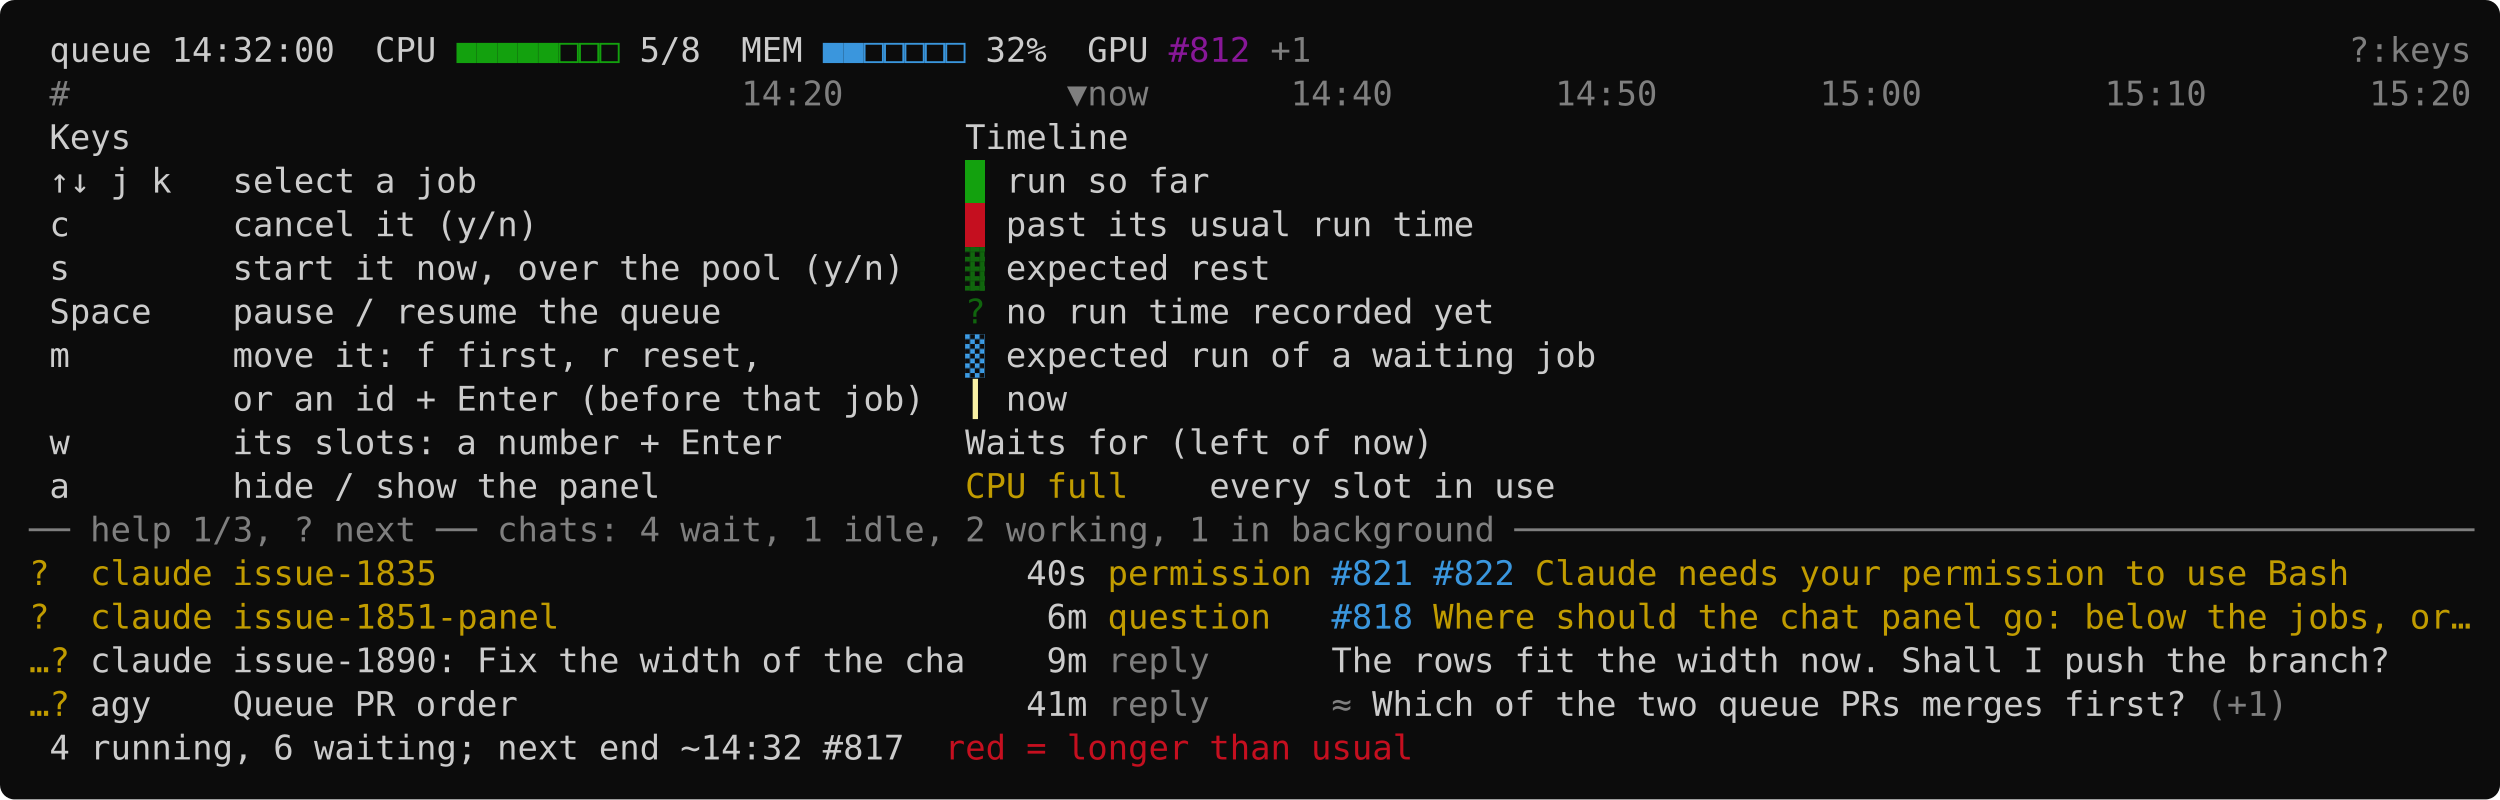
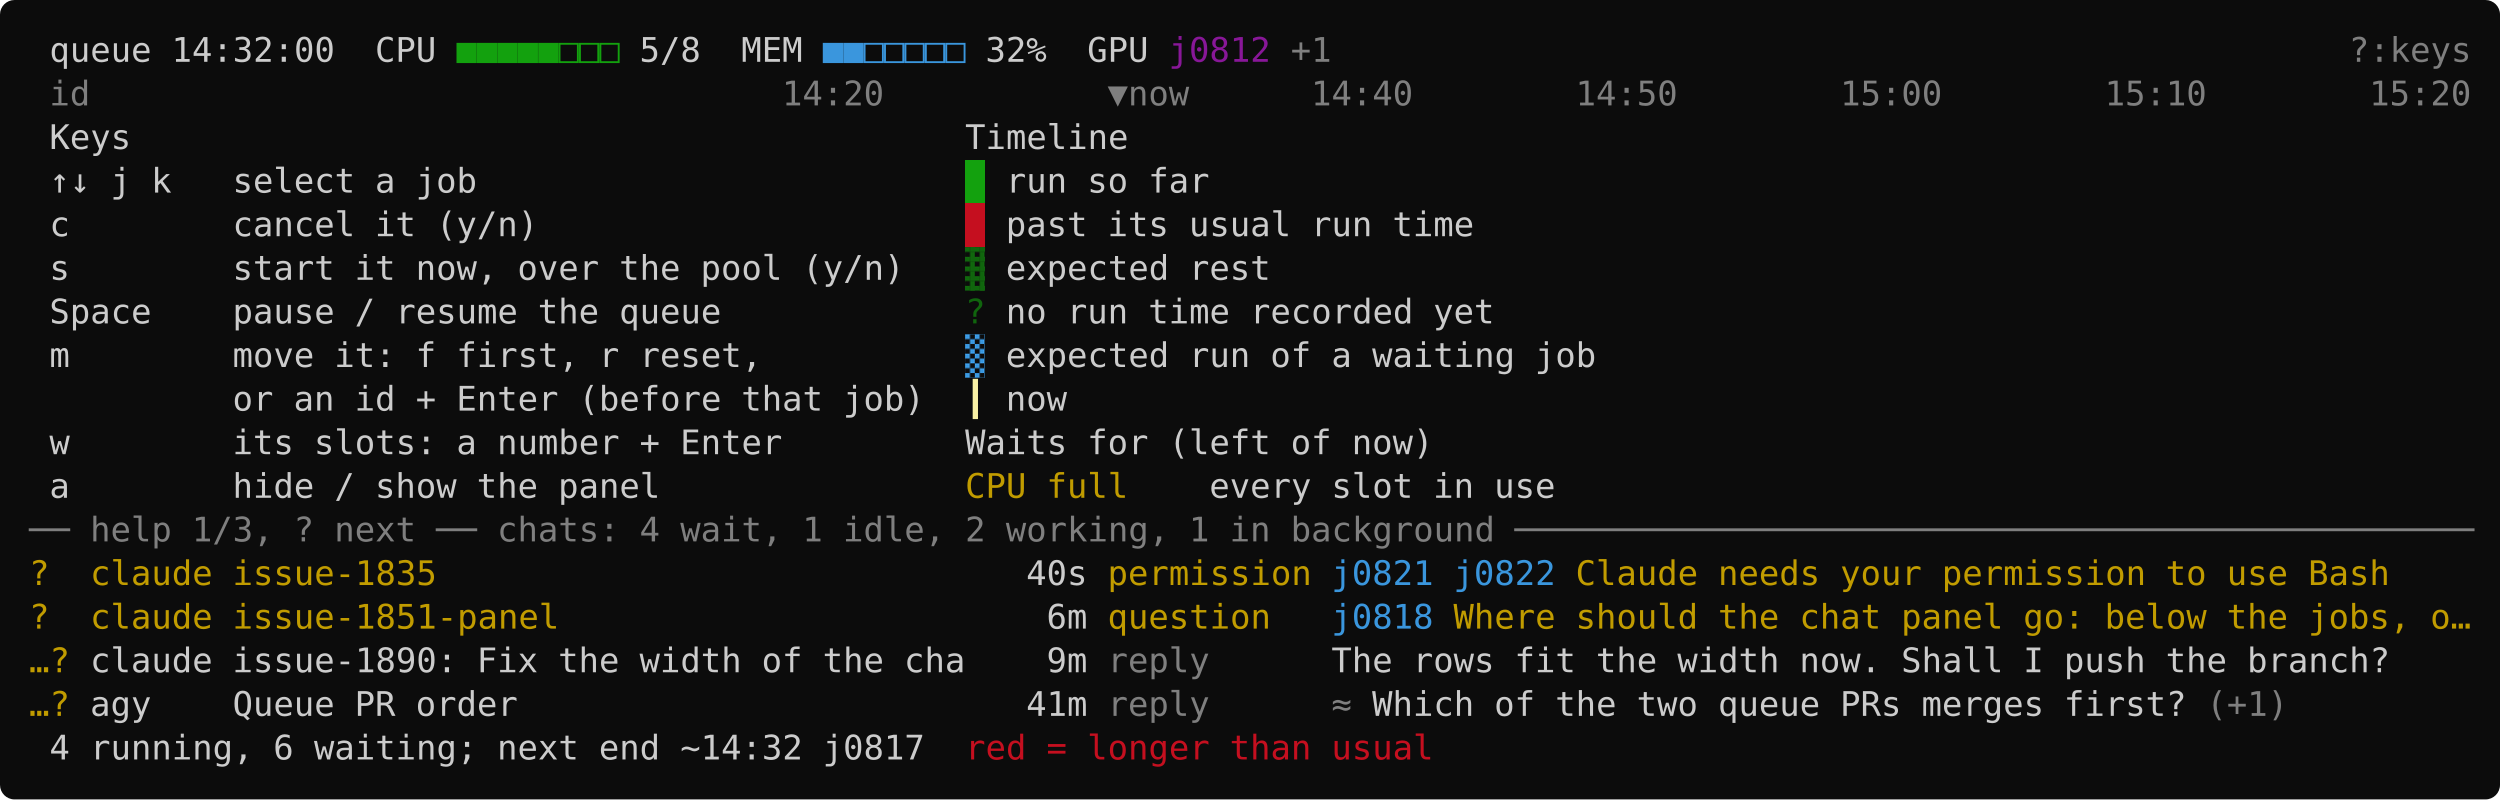
<svg xmlns="http://www.w3.org/2000/svg" width="1032" height="330" viewBox="0 0 1032 330">
  <defs>
    <pattern id="shade0" x="398.4" y="102" width="4" height="4" patternUnits="userSpaceOnUse" fill="#13a10e" fill-opacity="0.6">
      <rect x="0" y="0" width="2" height="2" />
      <rect x="2" y="2" width="2" height="2" />
      <rect x="2" y="0" width="2" height="2" />
    </pattern>
    <pattern id="shade1" x="398.4" y="138" width="4" height="4" patternUnits="userSpaceOnUse" fill="#3a96dd">
      <rect x="0" y="0" width="2" height="2" />
      <rect x="2" y="2" width="2" height="2" />
    </pattern>
  </defs>
  <rect width="100%" height="100%" rx="6" fill="#0c0c0c" />
  <g shape-rendering="crispEdges">
    <rect x="398.4" y="66" width="8.4" height="18" fill="#13a10e" />
    <rect x="398.4" y="84" width="8.4" height="18" fill="#c50f1f" />
    <rect x="398.4" y="102" width="8.4" height="18" fill="url(#shade0)" />
    <rect x="398.4" y="138" width="8.4" height="18" fill="url(#shade1)" />
  </g>
  <g font-family="'Cascadia Mono', 'Cascadia Code', Consolas, ui-monospace, SFMono-Regular, Menlo, 'DejaVu Sans Mono', monospace" font-size="14">
    <text y="25.5">
      <tspan x="20.4" textLength="42" lengthAdjust="spacingAndGlyphs" fill="#cccccc">queue</tspan>
      <tspan x="70.8" textLength="67.2" lengthAdjust="spacingAndGlyphs" fill="#cccccc">14:32:00</tspan>
      <tspan x="154.8" textLength="25.2" lengthAdjust="spacingAndGlyphs" fill="#cccccc">CPU</tspan>
      <tspan x="188.4" textLength="67.2" lengthAdjust="spacingAndGlyphs" fill="#13a10e">■■■■■□□□</tspan>
      <tspan x="264" textLength="25.2" lengthAdjust="spacingAndGlyphs" fill="#cccccc">5/8</tspan>
      <tspan x="306" textLength="25.2" lengthAdjust="spacingAndGlyphs" fill="#cccccc">MEM</tspan>
      <tspan x="339.6" textLength="58.8" lengthAdjust="spacingAndGlyphs" fill="#3a96dd">■■□□□□□</tspan>
      <tspan x="406.8" textLength="25.2" lengthAdjust="spacingAndGlyphs" fill="#cccccc">32%</tspan>
      <tspan x="448.8" textLength="25.2" lengthAdjust="spacingAndGlyphs" fill="#cccccc">GPU</tspan>
-       <tspan x="482.4" textLength="33.6" lengthAdjust="spacingAndGlyphs" fill="#881798">#812</tspan>
-       <tspan x="524.4" textLength="16.8" lengthAdjust="spacingAndGlyphs" fill="#cccccc" fill-opacity="0.6">+1</tspan>
+       <tspan x="482.4" textLength="42" lengthAdjust="spacingAndGlyphs" fill="#881798">j0812</tspan>
+       <tspan x="532.8" textLength="16.8" lengthAdjust="spacingAndGlyphs" fill="#cccccc" fill-opacity="0.6">+1</tspan>
      <tspan x="969.6" textLength="50.4" lengthAdjust="spacingAndGlyphs" fill="#cccccc" fill-opacity="0.6">?:keys</tspan>
    </text>
    <text y="43.5">
-       <tspan x="20.4" textLength="8.4" lengthAdjust="spacingAndGlyphs" fill="#cccccc" fill-opacity="0.6">#</tspan>
-       <tspan x="306" textLength="42" lengthAdjust="spacingAndGlyphs" fill="#cccccc" fill-opacity="0.6">14:20</tspan>
-       <tspan x="440.4" textLength="33.6" lengthAdjust="spacingAndGlyphs" fill="#cccccc" fill-opacity="0.6">▼now</tspan>
-       <tspan x="532.8" textLength="42" lengthAdjust="spacingAndGlyphs" fill="#cccccc" fill-opacity="0.6">14:40</tspan>
-       <tspan x="642" textLength="42" lengthAdjust="spacingAndGlyphs" fill="#cccccc" fill-opacity="0.6">14:50</tspan>
-       <tspan x="751.2" textLength="42" lengthAdjust="spacingAndGlyphs" fill="#cccccc" fill-opacity="0.6">15:00</tspan>
+       <tspan x="20.4" textLength="16.8" lengthAdjust="spacingAndGlyphs" fill="#cccccc" fill-opacity="0.6">id</tspan>
+       <tspan x="322.8" textLength="42" lengthAdjust="spacingAndGlyphs" fill="#cccccc" fill-opacity="0.6">14:20</tspan>
+       <tspan x="457.2" textLength="33.6" lengthAdjust="spacingAndGlyphs" fill="#cccccc" fill-opacity="0.6">▼now</tspan>
+       <tspan x="541.2" textLength="42" lengthAdjust="spacingAndGlyphs" fill="#cccccc" fill-opacity="0.6">14:40</tspan>
+       <tspan x="650.4" textLength="42" lengthAdjust="spacingAndGlyphs" fill="#cccccc" fill-opacity="0.6">14:50</tspan>
+       <tspan x="759.6" textLength="42" lengthAdjust="spacingAndGlyphs" fill="#cccccc" fill-opacity="0.6">15:00</tspan>
      <tspan x="868.8" textLength="42" lengthAdjust="spacingAndGlyphs" fill="#cccccc" fill-opacity="0.6">15:10</tspan>
      <tspan x="978" textLength="42" lengthAdjust="spacingAndGlyphs" fill="#cccccc" fill-opacity="0.6">15:20</tspan>
    </text>
    <text y="61.5">
      <tspan x="20.4" textLength="33.6" lengthAdjust="spacingAndGlyphs" fill="#cccccc">Keys</tspan>
      <tspan x="398.4" textLength="67.2" lengthAdjust="spacingAndGlyphs" fill="#cccccc">Timeline</tspan>
    </text>
    <text y="79.5">
      <tspan x="20.4" textLength="16.8" lengthAdjust="spacingAndGlyphs" fill="#cccccc">↑↓</tspan>
      <tspan x="45.6" textLength="8.4" lengthAdjust="spacingAndGlyphs" fill="#cccccc">j</tspan>
      <tspan x="62.4" textLength="8.4" lengthAdjust="spacingAndGlyphs" fill="#cccccc">k</tspan>
      <tspan x="96" textLength="50.4" lengthAdjust="spacingAndGlyphs" fill="#cccccc">select</tspan>
      <tspan x="154.8" textLength="8.4" lengthAdjust="spacingAndGlyphs" fill="#cccccc">a</tspan>
      <tspan x="171.6" textLength="25.2" lengthAdjust="spacingAndGlyphs" fill="#cccccc">job</tspan>
      <tspan x="415.2" textLength="25.2" lengthAdjust="spacingAndGlyphs" fill="#cccccc">run</tspan>
      <tspan x="448.8" textLength="16.8" lengthAdjust="spacingAndGlyphs" fill="#cccccc">so</tspan>
      <tspan x="474" textLength="25.2" lengthAdjust="spacingAndGlyphs" fill="#cccccc">far</tspan>
    </text>
    <text y="97.5">
      <tspan x="20.4" textLength="8.4" lengthAdjust="spacingAndGlyphs" fill="#cccccc">c</tspan>
      <tspan x="96" textLength="50.4" lengthAdjust="spacingAndGlyphs" fill="#cccccc">cancel</tspan>
      <tspan x="154.8" textLength="16.8" lengthAdjust="spacingAndGlyphs" fill="#cccccc">it</tspan>
      <tspan x="180" textLength="42" lengthAdjust="spacingAndGlyphs" fill="#cccccc">(y/n)</tspan>
      <tspan x="415.2" textLength="33.6" lengthAdjust="spacingAndGlyphs" fill="#cccccc">past</tspan>
      <tspan x="457.2" textLength="25.2" lengthAdjust="spacingAndGlyphs" fill="#cccccc">its</tspan>
      <tspan x="490.8" textLength="42" lengthAdjust="spacingAndGlyphs" fill="#cccccc">usual</tspan>
      <tspan x="541.2" textLength="25.2" lengthAdjust="spacingAndGlyphs" fill="#cccccc">run</tspan>
      <tspan x="574.8" textLength="33.6" lengthAdjust="spacingAndGlyphs" fill="#cccccc">time</tspan>
    </text>
    <text y="115.5">
      <tspan x="20.4" textLength="8.4" lengthAdjust="spacingAndGlyphs" fill="#cccccc">s</tspan>
      <tspan x="96" textLength="42" lengthAdjust="spacingAndGlyphs" fill="#cccccc">start</tspan>
      <tspan x="146.4" textLength="16.8" lengthAdjust="spacingAndGlyphs" fill="#cccccc">it</tspan>
      <tspan x="171.6" textLength="33.6" lengthAdjust="spacingAndGlyphs" fill="#cccccc">now,</tspan>
      <tspan x="213.6" textLength="33.6" lengthAdjust="spacingAndGlyphs" fill="#cccccc">over</tspan>
      <tspan x="255.6" textLength="25.2" lengthAdjust="spacingAndGlyphs" fill="#cccccc">the</tspan>
      <tspan x="289.2" textLength="33.6" lengthAdjust="spacingAndGlyphs" fill="#cccccc">pool</tspan>
      <tspan x="331.2" textLength="42" lengthAdjust="spacingAndGlyphs" fill="#cccccc">(y/n)</tspan>
      <tspan x="415.2" textLength="67.2" lengthAdjust="spacingAndGlyphs" fill="#cccccc">expected</tspan>
      <tspan x="490.8" textLength="33.6" lengthAdjust="spacingAndGlyphs" fill="#cccccc">rest</tspan>
    </text>
    <text y="133.5">
      <tspan x="20.4" textLength="42" lengthAdjust="spacingAndGlyphs" fill="#cccccc">Space</tspan>
      <tspan x="96" textLength="42" lengthAdjust="spacingAndGlyphs" fill="#cccccc">pause</tspan>
      <tspan x="146.4" textLength="8.4" lengthAdjust="spacingAndGlyphs" fill="#cccccc">/</tspan>
      <tspan x="163.2" textLength="50.4" lengthAdjust="spacingAndGlyphs" fill="#cccccc">resume</tspan>
      <tspan x="222" textLength="25.2" lengthAdjust="spacingAndGlyphs" fill="#cccccc">the</tspan>
      <tspan x="255.6" textLength="42" lengthAdjust="spacingAndGlyphs" fill="#cccccc">queue</tspan>
      <tspan x="398.4" textLength="8.4" lengthAdjust="spacingAndGlyphs" fill="#13a10e" fill-opacity="0.6">?</tspan>
      <tspan x="415.2" textLength="16.8" lengthAdjust="spacingAndGlyphs" fill="#cccccc">no</tspan>
      <tspan x="440.4" textLength="25.2" lengthAdjust="spacingAndGlyphs" fill="#cccccc">run</tspan>
      <tspan x="474" textLength="33.6" lengthAdjust="spacingAndGlyphs" fill="#cccccc">time</tspan>
      <tspan x="516" textLength="67.2" lengthAdjust="spacingAndGlyphs" fill="#cccccc">recorded</tspan>
      <tspan x="591.6" textLength="25.2" lengthAdjust="spacingAndGlyphs" fill="#cccccc">yet</tspan>
    </text>
    <text y="151.5">
      <tspan x="20.4" textLength="8.4" lengthAdjust="spacingAndGlyphs" fill="#cccccc">m</tspan>
      <tspan x="96" textLength="33.6" lengthAdjust="spacingAndGlyphs" fill="#cccccc">move</tspan>
      <tspan x="138" textLength="25.2" lengthAdjust="spacingAndGlyphs" fill="#cccccc">it:</tspan>
      <tspan x="171.6" textLength="8.4" lengthAdjust="spacingAndGlyphs" fill="#cccccc">f</tspan>
      <tspan x="188.4" textLength="50.4" lengthAdjust="spacingAndGlyphs" fill="#cccccc">first,</tspan>
      <tspan x="247.2" textLength="8.4" lengthAdjust="spacingAndGlyphs" fill="#cccccc">r</tspan>
      <tspan x="264" textLength="50.4" lengthAdjust="spacingAndGlyphs" fill="#cccccc">reset,</tspan>
      <tspan x="415.2" textLength="67.2" lengthAdjust="spacingAndGlyphs" fill="#cccccc">expected</tspan>
      <tspan x="490.8" textLength="25.2" lengthAdjust="spacingAndGlyphs" fill="#cccccc">run</tspan>
      <tspan x="524.4" textLength="16.8" lengthAdjust="spacingAndGlyphs" fill="#cccccc">of</tspan>
      <tspan x="549.6" textLength="8.4" lengthAdjust="spacingAndGlyphs" fill="#cccccc">a</tspan>
      <tspan x="566.4" textLength="58.8" lengthAdjust="spacingAndGlyphs" fill="#cccccc">waiting</tspan>
      <tspan x="633.6" textLength="25.2" lengthAdjust="spacingAndGlyphs" fill="#cccccc">job</tspan>
    </text>
    <text y="169.5">
      <tspan x="96" textLength="16.8" lengthAdjust="spacingAndGlyphs" fill="#cccccc">or</tspan>
      <tspan x="121.2" textLength="16.8" lengthAdjust="spacingAndGlyphs" fill="#cccccc">an</tspan>
      <tspan x="146.4" textLength="16.8" lengthAdjust="spacingAndGlyphs" fill="#cccccc">id</tspan>
      <tspan x="171.6" textLength="8.4" lengthAdjust="spacingAndGlyphs" fill="#cccccc">+</tspan>
      <tspan x="188.4" textLength="42" lengthAdjust="spacingAndGlyphs" fill="#cccccc">Enter</tspan>
      <tspan x="238.8" textLength="58.8" lengthAdjust="spacingAndGlyphs" fill="#cccccc">(before</tspan>
      <tspan x="306" textLength="33.6" lengthAdjust="spacingAndGlyphs" fill="#cccccc">that</tspan>
      <tspan x="348" textLength="33.6" lengthAdjust="spacingAndGlyphs" fill="#cccccc">job)</tspan>
      <tspan x="398.4" textLength="8.4" lengthAdjust="spacingAndGlyphs" fill="#f9f1a5">┃</tspan>
      <tspan x="415.2" textLength="25.2" lengthAdjust="spacingAndGlyphs" fill="#cccccc">now</tspan>
    </text>
    <text y="187.5">
      <tspan x="20.4" textLength="8.4" lengthAdjust="spacingAndGlyphs" fill="#cccccc">w</tspan>
      <tspan x="96" textLength="25.2" lengthAdjust="spacingAndGlyphs" fill="#cccccc">its</tspan>
      <tspan x="129.6" textLength="50.4" lengthAdjust="spacingAndGlyphs" fill="#cccccc">slots:</tspan>
      <tspan x="188.4" textLength="8.4" lengthAdjust="spacingAndGlyphs" fill="#cccccc">a</tspan>
      <tspan x="205.2" textLength="50.4" lengthAdjust="spacingAndGlyphs" fill="#cccccc">number</tspan>
      <tspan x="264" textLength="8.4" lengthAdjust="spacingAndGlyphs" fill="#cccccc">+</tspan>
      <tspan x="280.8" textLength="42" lengthAdjust="spacingAndGlyphs" fill="#cccccc">Enter</tspan>
      <tspan x="398.4" textLength="42" lengthAdjust="spacingAndGlyphs" fill="#cccccc">Waits</tspan>
      <tspan x="448.8" textLength="25.2" lengthAdjust="spacingAndGlyphs" fill="#cccccc">for</tspan>
      <tspan x="482.4" textLength="42" lengthAdjust="spacingAndGlyphs" fill="#cccccc">(left</tspan>
      <tspan x="532.8" textLength="16.8" lengthAdjust="spacingAndGlyphs" fill="#cccccc">of</tspan>
      <tspan x="558" textLength="33.6" lengthAdjust="spacingAndGlyphs" fill="#cccccc">now)</tspan>
    </text>
    <text y="205.5">
      <tspan x="20.4" textLength="8.4" lengthAdjust="spacingAndGlyphs" fill="#cccccc">a</tspan>
      <tspan x="96" textLength="33.6" lengthAdjust="spacingAndGlyphs" fill="#cccccc">hide</tspan>
      <tspan x="138" textLength="8.4" lengthAdjust="spacingAndGlyphs" fill="#cccccc">/</tspan>
      <tspan x="154.8" textLength="33.6" lengthAdjust="spacingAndGlyphs" fill="#cccccc">show</tspan>
      <tspan x="196.8" textLength="25.2" lengthAdjust="spacingAndGlyphs" fill="#cccccc">the</tspan>
      <tspan x="230.4" textLength="42" lengthAdjust="spacingAndGlyphs" fill="#cccccc">panel</tspan>
      <tspan x="398.4" textLength="25.2" lengthAdjust="spacingAndGlyphs" fill="#c19c00">CPU</tspan>
      <tspan x="432" textLength="33.6" lengthAdjust="spacingAndGlyphs" fill="#c19c00">full</tspan>
      <tspan x="499.2" textLength="42" lengthAdjust="spacingAndGlyphs" fill="#cccccc">every</tspan>
      <tspan x="549.6" textLength="33.6" lengthAdjust="spacingAndGlyphs" fill="#cccccc">slot</tspan>
      <tspan x="591.6" textLength="16.8" lengthAdjust="spacingAndGlyphs" fill="#cccccc">in</tspan>
      <tspan x="616.8" textLength="25.2" lengthAdjust="spacingAndGlyphs" fill="#cccccc">use</tspan>
    </text>
    <text y="223.5">
      <tspan x="12" textLength="16.8" lengthAdjust="spacingAndGlyphs" fill="#cccccc" fill-opacity="0.6">──</tspan>
      <tspan x="37.2" textLength="33.6" lengthAdjust="spacingAndGlyphs" fill="#cccccc" fill-opacity="0.6">help</tspan>
      <tspan x="79.2" textLength="33.6" lengthAdjust="spacingAndGlyphs" fill="#cccccc" fill-opacity="0.6">1/3,</tspan>
      <tspan x="121.2" textLength="8.4" lengthAdjust="spacingAndGlyphs" fill="#cccccc" fill-opacity="0.6">?</tspan>
      <tspan x="138" textLength="33.6" lengthAdjust="spacingAndGlyphs" fill="#cccccc" fill-opacity="0.6">next</tspan>
      <tspan x="180" textLength="16.8" lengthAdjust="spacingAndGlyphs" fill="#cccccc" fill-opacity="0.6">──</tspan>
      <tspan x="205.2" textLength="50.4" lengthAdjust="spacingAndGlyphs" fill="#cccccc" fill-opacity="0.6">chats:</tspan>
      <tspan x="264" textLength="8.4" lengthAdjust="spacingAndGlyphs" fill="#cccccc" fill-opacity="0.6">4</tspan>
      <tspan x="280.8" textLength="42" lengthAdjust="spacingAndGlyphs" fill="#cccccc" fill-opacity="0.6">wait,</tspan>
      <tspan x="331.2" textLength="8.4" lengthAdjust="spacingAndGlyphs" fill="#cccccc" fill-opacity="0.6">1</tspan>
      <tspan x="348" textLength="42" lengthAdjust="spacingAndGlyphs" fill="#cccccc" fill-opacity="0.6">idle,</tspan>
      <tspan x="398.4" textLength="8.4" lengthAdjust="spacingAndGlyphs" fill="#cccccc" fill-opacity="0.6">2</tspan>
      <tspan x="415.2" textLength="67.2" lengthAdjust="spacingAndGlyphs" fill="#cccccc" fill-opacity="0.6">working,</tspan>
      <tspan x="490.8" textLength="8.4" lengthAdjust="spacingAndGlyphs" fill="#cccccc" fill-opacity="0.6">1</tspan>
      <tspan x="507.6" textLength="16.8" lengthAdjust="spacingAndGlyphs" fill="#cccccc" fill-opacity="0.6">in</tspan>
      <tspan x="532.8" textLength="84" lengthAdjust="spacingAndGlyphs" fill="#cccccc" fill-opacity="0.6">background</tspan>
      <tspan x="625.2" textLength="394.8" lengthAdjust="spacingAndGlyphs" fill="#cccccc" fill-opacity="0.6">───────────────────────────────────────────────</tspan>
    </text>
    <text y="241.5">
      <tspan x="12" textLength="8.4" lengthAdjust="spacingAndGlyphs" fill="#c19c00">?</tspan>
      <tspan x="37.2" textLength="50.4" lengthAdjust="spacingAndGlyphs" fill="#c19c00">claude</tspan>
      <tspan x="96" textLength="84" lengthAdjust="spacingAndGlyphs" fill="#c19c00">issue-1835</tspan>
      <tspan x="423.6" textLength="25.2" lengthAdjust="spacingAndGlyphs" fill="#cccccc">40s</tspan>
      <tspan x="457.2" textLength="84" lengthAdjust="spacingAndGlyphs" fill="#c19c00">permission</tspan>
-       <tspan x="549.6" textLength="33.6" lengthAdjust="spacingAndGlyphs" fill="#3a96dd">#821</tspan>
-       <tspan x="591.6" textLength="33.6" lengthAdjust="spacingAndGlyphs" fill="#3a96dd">#822</tspan>
-       <tspan x="633.6" textLength="50.4" lengthAdjust="spacingAndGlyphs" fill="#c19c00">Claude</tspan>
-       <tspan x="692.4" textLength="42" lengthAdjust="spacingAndGlyphs" fill="#c19c00">needs</tspan>
-       <tspan x="742.8" textLength="33.6" lengthAdjust="spacingAndGlyphs" fill="#c19c00">your</tspan>
-       <tspan x="784.8" textLength="84" lengthAdjust="spacingAndGlyphs" fill="#c19c00">permission</tspan>
-       <tspan x="877.2" textLength="16.8" lengthAdjust="spacingAndGlyphs" fill="#c19c00">to</tspan>
-       <tspan x="902.4" textLength="25.2" lengthAdjust="spacingAndGlyphs" fill="#c19c00">use</tspan>
-       <tspan x="936" textLength="33.6" lengthAdjust="spacingAndGlyphs" fill="#c19c00">Bash</tspan>
+       <tspan x="549.6" textLength="42" lengthAdjust="spacingAndGlyphs" fill="#3a96dd">j0821</tspan>
+       <tspan x="600" textLength="42" lengthAdjust="spacingAndGlyphs" fill="#3a96dd">j0822</tspan>
+       <tspan x="650.4" textLength="50.4" lengthAdjust="spacingAndGlyphs" fill="#c19c00">Claude</tspan>
+       <tspan x="709.2" textLength="42" lengthAdjust="spacingAndGlyphs" fill="#c19c00">needs</tspan>
+       <tspan x="759.6" textLength="33.6" lengthAdjust="spacingAndGlyphs" fill="#c19c00">your</tspan>
+       <tspan x="801.6" textLength="84" lengthAdjust="spacingAndGlyphs" fill="#c19c00">permission</tspan>
+       <tspan x="894" textLength="16.8" lengthAdjust="spacingAndGlyphs" fill="#c19c00">to</tspan>
+       <tspan x="919.2" textLength="25.2" lengthAdjust="spacingAndGlyphs" fill="#c19c00">use</tspan>
+       <tspan x="952.8" textLength="33.6" lengthAdjust="spacingAndGlyphs" fill="#c19c00">Bash</tspan>
    </text>
    <text y="259.5">
      <tspan x="12" textLength="8.4" lengthAdjust="spacingAndGlyphs" fill="#c19c00">?</tspan>
      <tspan x="37.2" textLength="50.4" lengthAdjust="spacingAndGlyphs" fill="#c19c00">claude</tspan>
      <tspan x="96" textLength="134.4" lengthAdjust="spacingAndGlyphs" fill="#c19c00">issue-1851-panel</tspan>
      <tspan x="432" textLength="16.8" lengthAdjust="spacingAndGlyphs" fill="#cccccc">6m</tspan>
      <tspan x="457.2" textLength="67.2" lengthAdjust="spacingAndGlyphs" fill="#c19c00">question</tspan>
-       <tspan x="549.6" textLength="33.6" lengthAdjust="spacingAndGlyphs" fill="#3a96dd">#818</tspan>
-       <tspan x="591.6" textLength="42" lengthAdjust="spacingAndGlyphs" fill="#c19c00">Where</tspan>
-       <tspan x="642" textLength="50.4" lengthAdjust="spacingAndGlyphs" fill="#c19c00">should</tspan>
-       <tspan x="700.8" textLength="25.2" lengthAdjust="spacingAndGlyphs" fill="#c19c00">the</tspan>
-       <tspan x="734.4" textLength="33.6" lengthAdjust="spacingAndGlyphs" fill="#c19c00">chat</tspan>
-       <tspan x="776.4" textLength="42" lengthAdjust="spacingAndGlyphs" fill="#c19c00">panel</tspan>
-       <tspan x="826.8" textLength="25.2" lengthAdjust="spacingAndGlyphs" fill="#c19c00">go:</tspan>
-       <tspan x="860.4" textLength="42" lengthAdjust="spacingAndGlyphs" fill="#c19c00">below</tspan>
-       <tspan x="910.8" textLength="25.2" lengthAdjust="spacingAndGlyphs" fill="#c19c00">the</tspan>
-       <tspan x="944.4" textLength="42" lengthAdjust="spacingAndGlyphs" fill="#c19c00">jobs,</tspan>
-       <tspan x="994.8" textLength="25.2" lengthAdjust="spacingAndGlyphs" fill="#c19c00">or…</tspan>
+       <tspan x="549.6" textLength="42" lengthAdjust="spacingAndGlyphs" fill="#3a96dd">j0818</tspan>
+       <tspan x="600" textLength="42" lengthAdjust="spacingAndGlyphs" fill="#c19c00">Where</tspan>
+       <tspan x="650.4" textLength="50.4" lengthAdjust="spacingAndGlyphs" fill="#c19c00">should</tspan>
+       <tspan x="709.2" textLength="25.2" lengthAdjust="spacingAndGlyphs" fill="#c19c00">the</tspan>
+       <tspan x="742.8" textLength="33.6" lengthAdjust="spacingAndGlyphs" fill="#c19c00">chat</tspan>
+       <tspan x="784.8" textLength="42" lengthAdjust="spacingAndGlyphs" fill="#c19c00">panel</tspan>
+       <tspan x="835.2" textLength="25.2" lengthAdjust="spacingAndGlyphs" fill="#c19c00">go:</tspan>
+       <tspan x="868.8" textLength="42" lengthAdjust="spacingAndGlyphs" fill="#c19c00">below</tspan>
+       <tspan x="919.2" textLength="25.2" lengthAdjust="spacingAndGlyphs" fill="#c19c00">the</tspan>
+       <tspan x="952.8" textLength="42" lengthAdjust="spacingAndGlyphs" fill="#c19c00">jobs,</tspan>
+       <tspan x="1003.2" textLength="16.8" lengthAdjust="spacingAndGlyphs" fill="#c19c00">o…</tspan>
    </text>
    <text y="277.5">
      <tspan x="12" textLength="16.8" lengthAdjust="spacingAndGlyphs" fill="#c19c00">…?</tspan>
      <tspan x="37.2" textLength="50.4" lengthAdjust="spacingAndGlyphs" fill="#cccccc">claude</tspan>
      <tspan x="96" textLength="92.4" lengthAdjust="spacingAndGlyphs" fill="#cccccc">issue-1890:</tspan>
      <tspan x="196.8" textLength="25.2" lengthAdjust="spacingAndGlyphs" fill="#cccccc">Fix</tspan>
      <tspan x="230.4" textLength="25.2" lengthAdjust="spacingAndGlyphs" fill="#cccccc">the</tspan>
      <tspan x="264" textLength="42" lengthAdjust="spacingAndGlyphs" fill="#cccccc">width</tspan>
      <tspan x="314.4" textLength="16.8" lengthAdjust="spacingAndGlyphs" fill="#cccccc">of</tspan>
      <tspan x="339.6" textLength="25.2" lengthAdjust="spacingAndGlyphs" fill="#cccccc">the</tspan>
      <tspan x="373.2" textLength="25.2" lengthAdjust="spacingAndGlyphs" fill="#cccccc">cha</tspan>
      <tspan x="432" textLength="16.8" lengthAdjust="spacingAndGlyphs" fill="#cccccc">9m</tspan>
      <tspan x="457.2" textLength="42" lengthAdjust="spacingAndGlyphs" fill="#cccccc" fill-opacity="0.6">reply</tspan>
      <tspan x="549.6" textLength="25.2" lengthAdjust="spacingAndGlyphs" fill="#cccccc">The</tspan>
      <tspan x="583.2" textLength="33.6" lengthAdjust="spacingAndGlyphs" fill="#cccccc">rows</tspan>
      <tspan x="625.2" textLength="25.2" lengthAdjust="spacingAndGlyphs" fill="#cccccc">fit</tspan>
      <tspan x="658.8" textLength="25.2" lengthAdjust="spacingAndGlyphs" fill="#cccccc">the</tspan>
      <tspan x="692.4" textLength="42" lengthAdjust="spacingAndGlyphs" fill="#cccccc">width</tspan>
      <tspan x="742.8" textLength="33.6" lengthAdjust="spacingAndGlyphs" fill="#cccccc">now.</tspan>
      <tspan x="784.8" textLength="42" lengthAdjust="spacingAndGlyphs" fill="#cccccc">Shall</tspan>
      <tspan x="835.2" textLength="8.4" lengthAdjust="spacingAndGlyphs" fill="#cccccc">I</tspan>
      <tspan x="852" textLength="33.6" lengthAdjust="spacingAndGlyphs" fill="#cccccc">push</tspan>
      <tspan x="894" textLength="25.2" lengthAdjust="spacingAndGlyphs" fill="#cccccc">the</tspan>
      <tspan x="927.6" textLength="58.8" lengthAdjust="spacingAndGlyphs" fill="#cccccc">branch?</tspan>
    </text>
    <text y="295.5">
      <tspan x="12" textLength="16.8" lengthAdjust="spacingAndGlyphs" fill="#c19c00">…?</tspan>
      <tspan x="37.2" textLength="25.2" lengthAdjust="spacingAndGlyphs" fill="#cccccc">agy</tspan>
      <tspan x="96" textLength="42" lengthAdjust="spacingAndGlyphs" fill="#cccccc">Queue</tspan>
      <tspan x="146.4" textLength="16.8" lengthAdjust="spacingAndGlyphs" fill="#cccccc">PR</tspan>
      <tspan x="171.6" textLength="42" lengthAdjust="spacingAndGlyphs" fill="#cccccc">order</tspan>
      <tspan x="423.6" textLength="25.2" lengthAdjust="spacingAndGlyphs" fill="#cccccc">41m</tspan>
      <tspan x="457.2" textLength="42" lengthAdjust="spacingAndGlyphs" fill="#cccccc" fill-opacity="0.6">reply</tspan>
      <tspan x="549.6" textLength="8.4" lengthAdjust="spacingAndGlyphs" fill="#cccccc" fill-opacity="0.6">≈</tspan>
      <tspan x="566.4" textLength="42" lengthAdjust="spacingAndGlyphs" fill="#cccccc">Which</tspan>
      <tspan x="616.8" textLength="16.8" lengthAdjust="spacingAndGlyphs" fill="#cccccc">of</tspan>
      <tspan x="642" textLength="25.2" lengthAdjust="spacingAndGlyphs" fill="#cccccc">the</tspan>
      <tspan x="675.6" textLength="25.2" lengthAdjust="spacingAndGlyphs" fill="#cccccc">two</tspan>
      <tspan x="709.2" textLength="42" lengthAdjust="spacingAndGlyphs" fill="#cccccc">queue</tspan>
      <tspan x="759.6" textLength="25.2" lengthAdjust="spacingAndGlyphs" fill="#cccccc">PRs</tspan>
      <tspan x="793.2" textLength="50.4" lengthAdjust="spacingAndGlyphs" fill="#cccccc">merges</tspan>
      <tspan x="852" textLength="50.4" lengthAdjust="spacingAndGlyphs" fill="#cccccc">first?</tspan>
      <tspan x="910.8" textLength="33.6" lengthAdjust="spacingAndGlyphs" fill="#cccccc" fill-opacity="0.6">(+1)</tspan>
    </text>
    <text y="313.5">
      <tspan x="20.4" textLength="8.4" lengthAdjust="spacingAndGlyphs" fill="#cccccc">4</tspan>
      <tspan x="37.2" textLength="67.2" lengthAdjust="spacingAndGlyphs" fill="#cccccc">running,</tspan>
      <tspan x="112.8" textLength="8.4" lengthAdjust="spacingAndGlyphs" fill="#cccccc">6</tspan>
      <tspan x="129.6" textLength="67.2" lengthAdjust="spacingAndGlyphs" fill="#cccccc">waiting;</tspan>
      <tspan x="205.2" textLength="33.6" lengthAdjust="spacingAndGlyphs" fill="#cccccc">next</tspan>
      <tspan x="247.2" textLength="25.2" lengthAdjust="spacingAndGlyphs" fill="#cccccc">end</tspan>
      <tspan x="280.8" textLength="50.4" lengthAdjust="spacingAndGlyphs" fill="#cccccc">~14:32</tspan>
-       <tspan x="339.6" textLength="33.6" lengthAdjust="spacingAndGlyphs" fill="#cccccc">#817</tspan>
-       <tspan x="390" textLength="25.2" lengthAdjust="spacingAndGlyphs" fill="#c50f1f">red</tspan>
-       <tspan x="423.6" textLength="8.4" lengthAdjust="spacingAndGlyphs" fill="#c50f1f">=</tspan>
-       <tspan x="440.4" textLength="50.4" lengthAdjust="spacingAndGlyphs" fill="#c50f1f">longer</tspan>
-       <tspan x="499.2" textLength="33.6" lengthAdjust="spacingAndGlyphs" fill="#c50f1f">than</tspan>
-       <tspan x="541.2" textLength="42" lengthAdjust="spacingAndGlyphs" fill="#c50f1f">usual</tspan>
+       <tspan x="339.6" textLength="42" lengthAdjust="spacingAndGlyphs" fill="#cccccc">j0817</tspan>
+       <tspan x="398.4" textLength="25.2" lengthAdjust="spacingAndGlyphs" fill="#c50f1f">red</tspan>
+       <tspan x="432" textLength="8.4" lengthAdjust="spacingAndGlyphs" fill="#c50f1f">=</tspan>
+       <tspan x="448.8" textLength="50.4" lengthAdjust="spacingAndGlyphs" fill="#c50f1f">longer</tspan>
+       <tspan x="507.6" textLength="33.6" lengthAdjust="spacingAndGlyphs" fill="#c50f1f">than</tspan>
+       <tspan x="549.6" textLength="42" lengthAdjust="spacingAndGlyphs" fill="#c50f1f">usual</tspan>
    </text>
  </g>
</svg>
